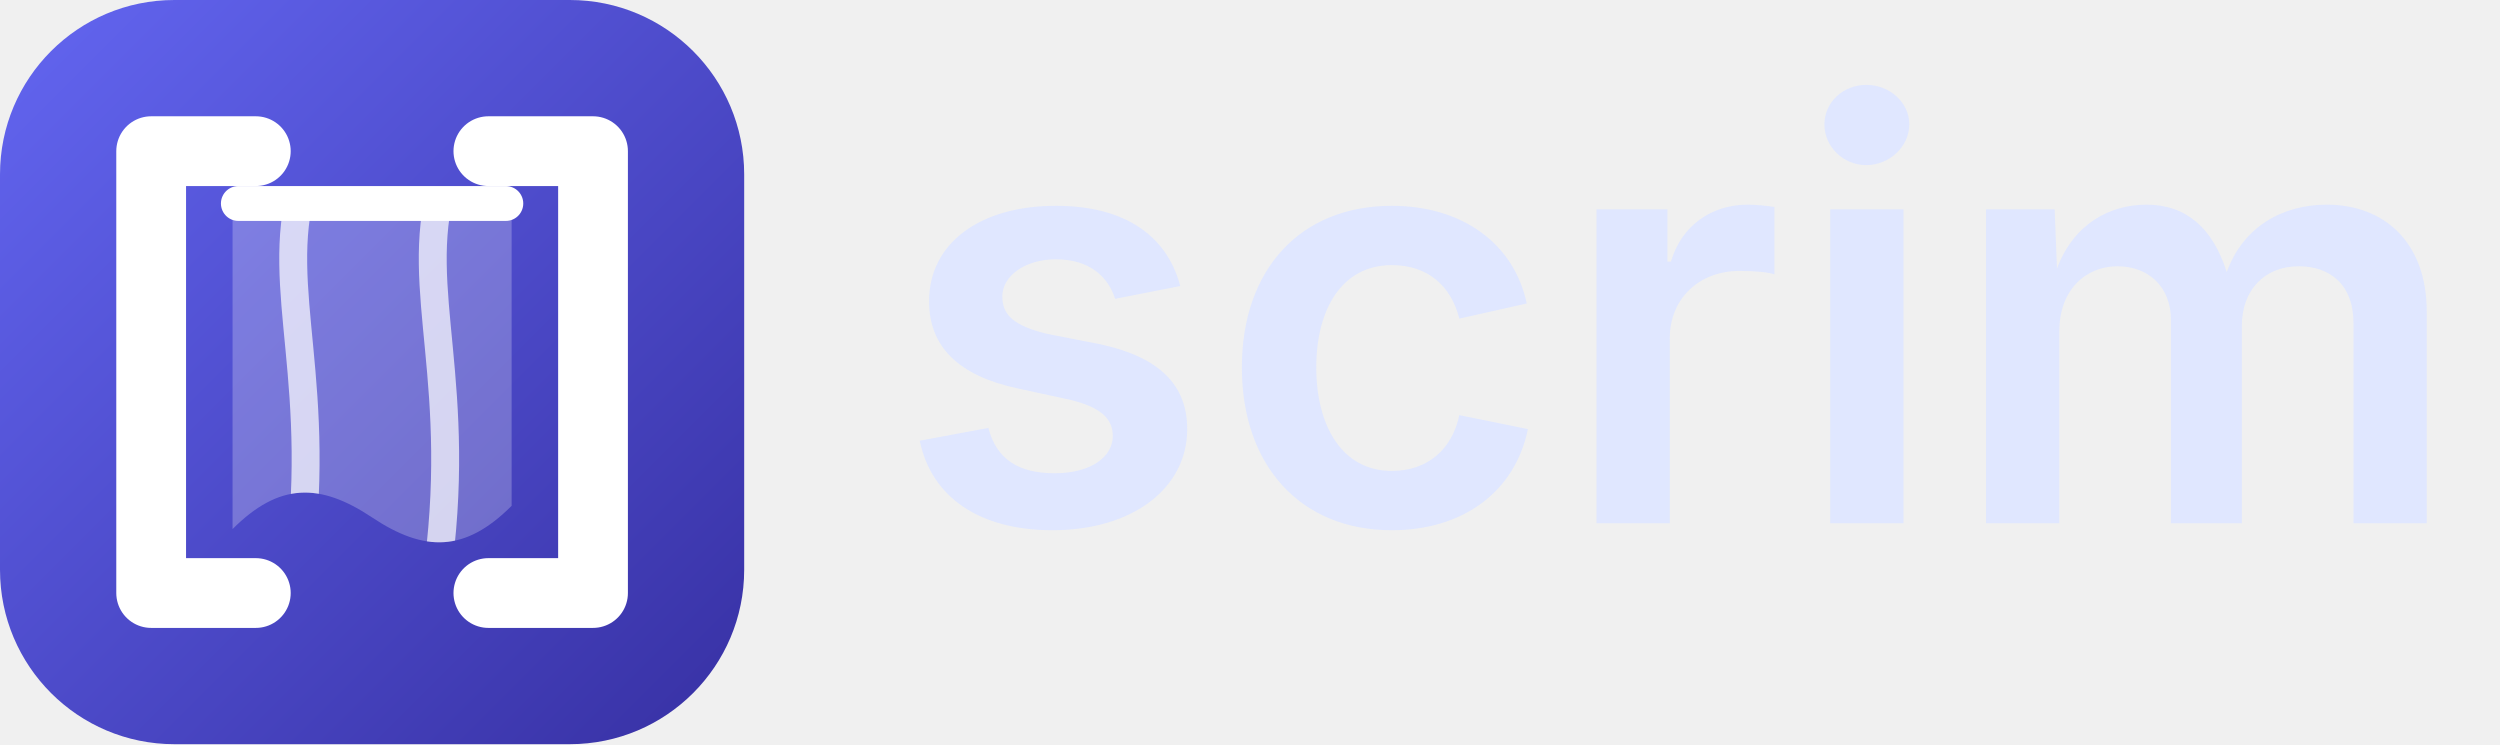
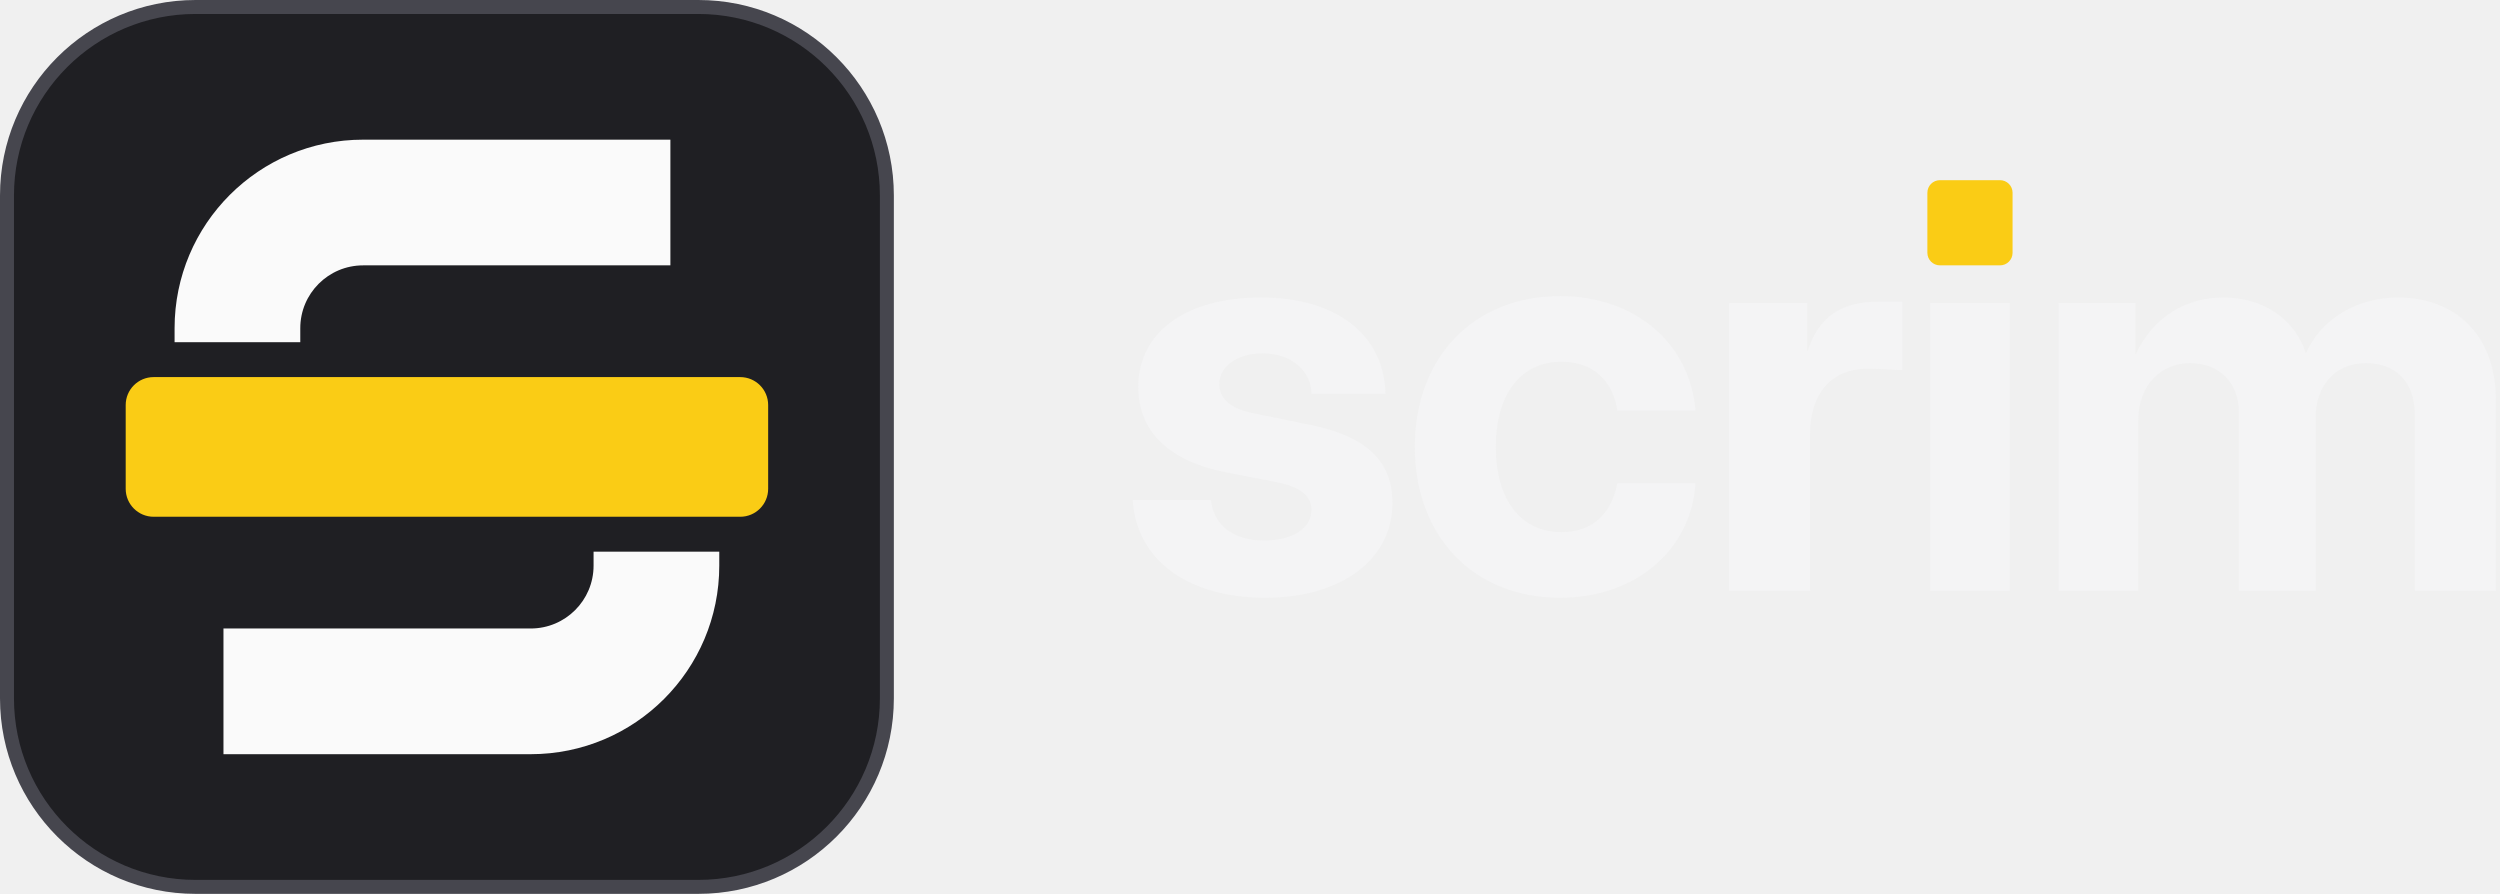
- <svg xmlns="http://www.w3.org/2000/svg" viewBox="0 0 215 64" role="img" aria-label="scrim">
-   <style>
-     .word { fill: #e0e7ff; }
-   </style>
-   <defs>
-     <linearGradient id="g" x1="0" y1="0" x2="1" y2="1">
-       <stop offset="0" stop-color="#6366f1" />
-       <stop offset="1" stop-color="#3730a3" />
-     </linearGradient>
-   </defs>
-   <rect width="64" height="64" rx="15" fill="url(#g)" />
-   <clipPath id="c">
-     <path id="veil" d="M20 18H44V43.5C40 47.5 36.5 47.5 32 44.5C27.5 41.5 24 41.5 20 45.5Z" />
-   </clipPath>
-   <use href="#veil" fill="#fff" fill-opacity=".24" />
-   <path clip-path="url(#c)" fill="none" stroke="#fff" stroke-width="2.4" stroke-opacity=".7" d="M26 16C23.5 25 28 33 25.5 50M38 16C35.5 25 40 33 37.5 50" />
-   <g fill="none" stroke="#fff" stroke-linecap="round" stroke-linejoin="round">
-     <path stroke-width="3" d="M20.5 17.5H43.5" />
-     <path stroke-width="6" d="M22 13H13V51H22M42 13H51V51H42" />
-   </g>
-   <path class="word" d="M90.5 45.6C97.4 45.6 102.1 42 102.1 36.9C102.1 33.1 99.7 30.7 94.6 29.6L90 28.7C87.2 28 86.2 27.1 86.2 25.5C86.2 23.7 88.2 22.3 90.8 22.3C93.7 22.3 95.3 23.8 95.9 25.7L101.5 24.6C100.4 20.4 96.9 17.7 90.8 17.7C84.3 17.7 79.9 20.9 79.9 25.9C79.9 29.8 82.4 32.3 87.5 33.4L92.1 34.4C94.5 35 95.7 35.9 95.7 37.5C95.7 39.3 93.8 40.7 90.7 40.7C87.6 40.7 85.7 39.5 85 36.8L79.1 37.9C80.1 42.8 84.3 45.6 90.5 45.6ZM119.7 45.6C125.8 45.6 130.3 42.3 131.4 36.9L125.5 35.7C124.9 38.6 122.8 40.5 119.7 40.5C115.4 40.5 113.2 36.6 113.2 31.6C113.2 26.6 115.4 22.8 119.7 22.8C122.8 22.8 124.8 24.6 125.5 27.4L131.3 26.1C130.2 20.9 125.7 17.7 119.7 17.7C111.8 17.7 106.8 23.2 106.8 31.6C106.8 40 111.8 45.6 119.7 45.6ZM137.3 45H143.6V29.1C143.6 25.7 146.1 23.3 149.6 23.3C150.8 23.3 152.1 23.4 152.6 23.6V17.8C152 17.7 151 17.6 150.3 17.6C147.2 17.6 144.6 19.4 143.7 22.5H143.4V18H137.3ZM157.4 45H163.7V18H157.4ZM160.5 14.2C162.5 14.2 164.2 12.6 164.2 10.7C164.2 8.8 162.5 7.3 160.5 7.3C158.5 7.3 156.9 8.8 156.9 10.7C156.9 12.6 158.5 14.2 160.5 14.2ZM170.8 45H177.1V28.5C177.1 24.9 179.4 22.9 182.1 22.9C184.8 22.9 186.7 24.7 186.7 27.5V45H192.8V28C192.8 25 194.7 22.9 197.7 22.9C200.3 22.9 202.4 24.4 202.4 27.8V45H208.7V26.8C208.7 20.8 205 17.6 200.1 17.6C196.3 17.6 192.9 19.5 191.5 23.4C190.3 19.6 188 17.6 184.6 17.6C181.4 17.6 178.3 19.3 176.9 23.1L176.7 18H170.8Z" />
+ <svg xmlns="http://www.w3.org/2000/svg" viewBox="0 0 179 64" width="179" height="64" role="img" aria-label="scrim">
+   <rect x=".5" y=".5" width="63" height="63" rx="13.5" fill="#1f1f23" stroke="#46464e" />
+   <path d="M48 10H26A13.5 13.5 0 0 0 12.5 23.5V24.5H21.5V23.5A4.5 4.5 0 0 1 26 19H48ZM51.5 39.5V40.5A13.5 13.5 0 0 1 38 54H16V45H38A4.5 4.5 0 0 0 42.5 40.5V39.5Z" fill="#fafafa" />
+   <rect x="9" y="27" width="46" height="10" rx="2" fill="#facc15" />
+   <path d="M90.6 42.8C96 42.8 99.7 40.1 99.7 36C99.7 33 97.8 31.2 93.7 30.4L89.8 29.6C88.2 29.3 87.3 28.6 87.3 27.5C87.3 26.3 88.5 25.3 90.4 25.3C92.5 25.3 93.9 26.6 93.9 28.2H99.2C99.1 23.9 95.6 21.3 90.3 21.3C84.9 21.3 81.5 23.8 81.5 27.7C81.5 30.9 83.7 33 87.7 33.8L91.3 34.5C92.9 34.8 93.9 35.4 93.9 36.5C93.9 37.8 92.6 38.7 90.5 38.7C88.3 38.7 86.9 37.6 86.7 35.8H81.1C81.4 40.3 85.3 42.8 90.6 42.8ZM111.7 42.8C117.2 42.8 121.1 39.3 121.4 34.6H115.8C115.4 36.7 114.1 38.1 111.8 38.1C108.9 38.1 107.1 35.8 107.1 32C107.1 28.2 108.9 25.9 111.8 25.9C114.1 25.9 115.5 27.3 115.8 29.4H121.4C121 24.6 117.1 21.2 111.7 21.2C105.5 21.2 101.3 25.6 101.3 32C101.3 38.4 105.5 42.8 111.7 42.8ZM123.8 42.3H129.6V31.1C129.6 28 131.3 26.4 133.7 26.4C134.7 26.4 135.8 26.5 136.2 26.5V21.6C135.7 21.6 135.1 21.6 134.5 21.6C131.8 21.6 130.2 22.7 129.4 25.2H129.4V21.7H123.8ZM138.2 42.3H143.9V21.7H138.2ZM147.4 42.3H153.1V30.1C153.1 27.5 154.8 26 156.8 26C158.9 26 160.3 27.4 160.3 29.5V42.3H165.8V29.9C165.8 27.6 167.2 26 169.4 26C171.4 26 172.9 27.2 172.9 29.7V42.3H178.7V28.6C178.7 23.9 175.7 21.3 171.7 21.3C168.8 21.3 166.2 22.8 165.1 25.3C164.3 22.8 162 21.3 159.2 21.3C156.6 21.3 154.2 22.6 152.9 25.4V21.7H147.4Z" fill="#f4f4f5" />
+   <rect x="138" y="12.9" width="6.1" height="6.1" rx=".9" fill="#facc15" />
</svg>
